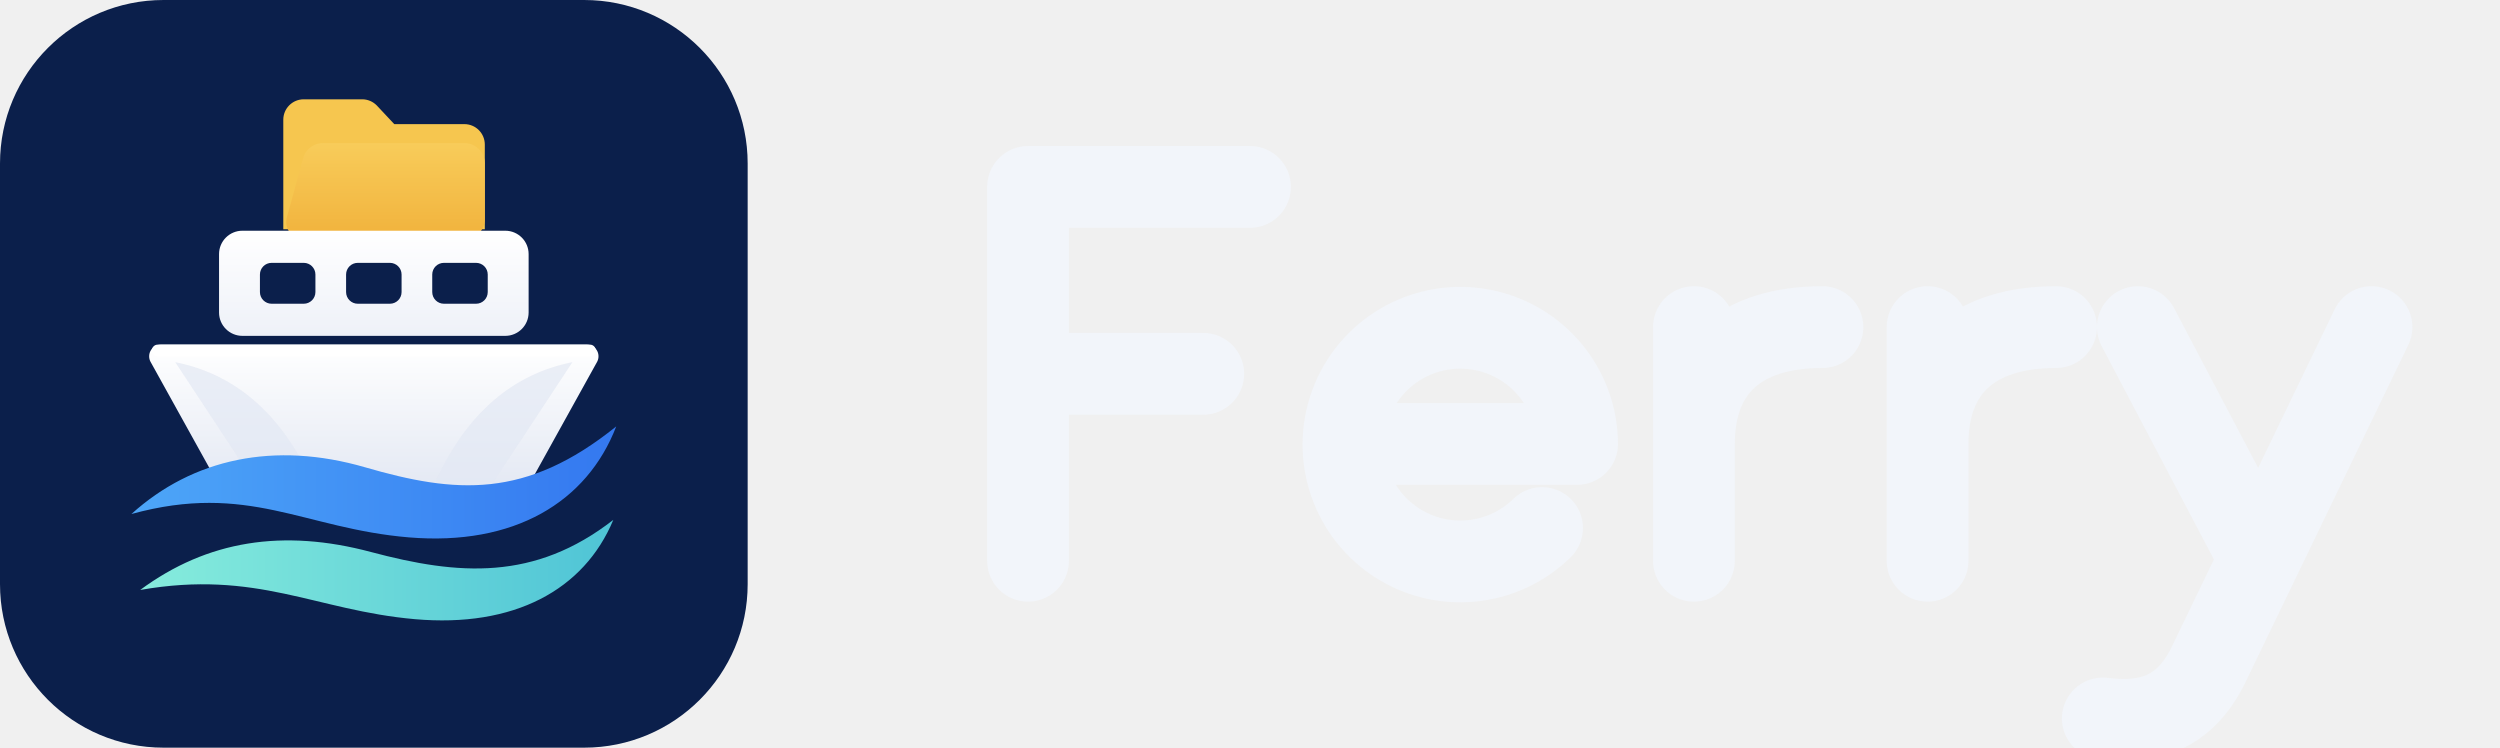
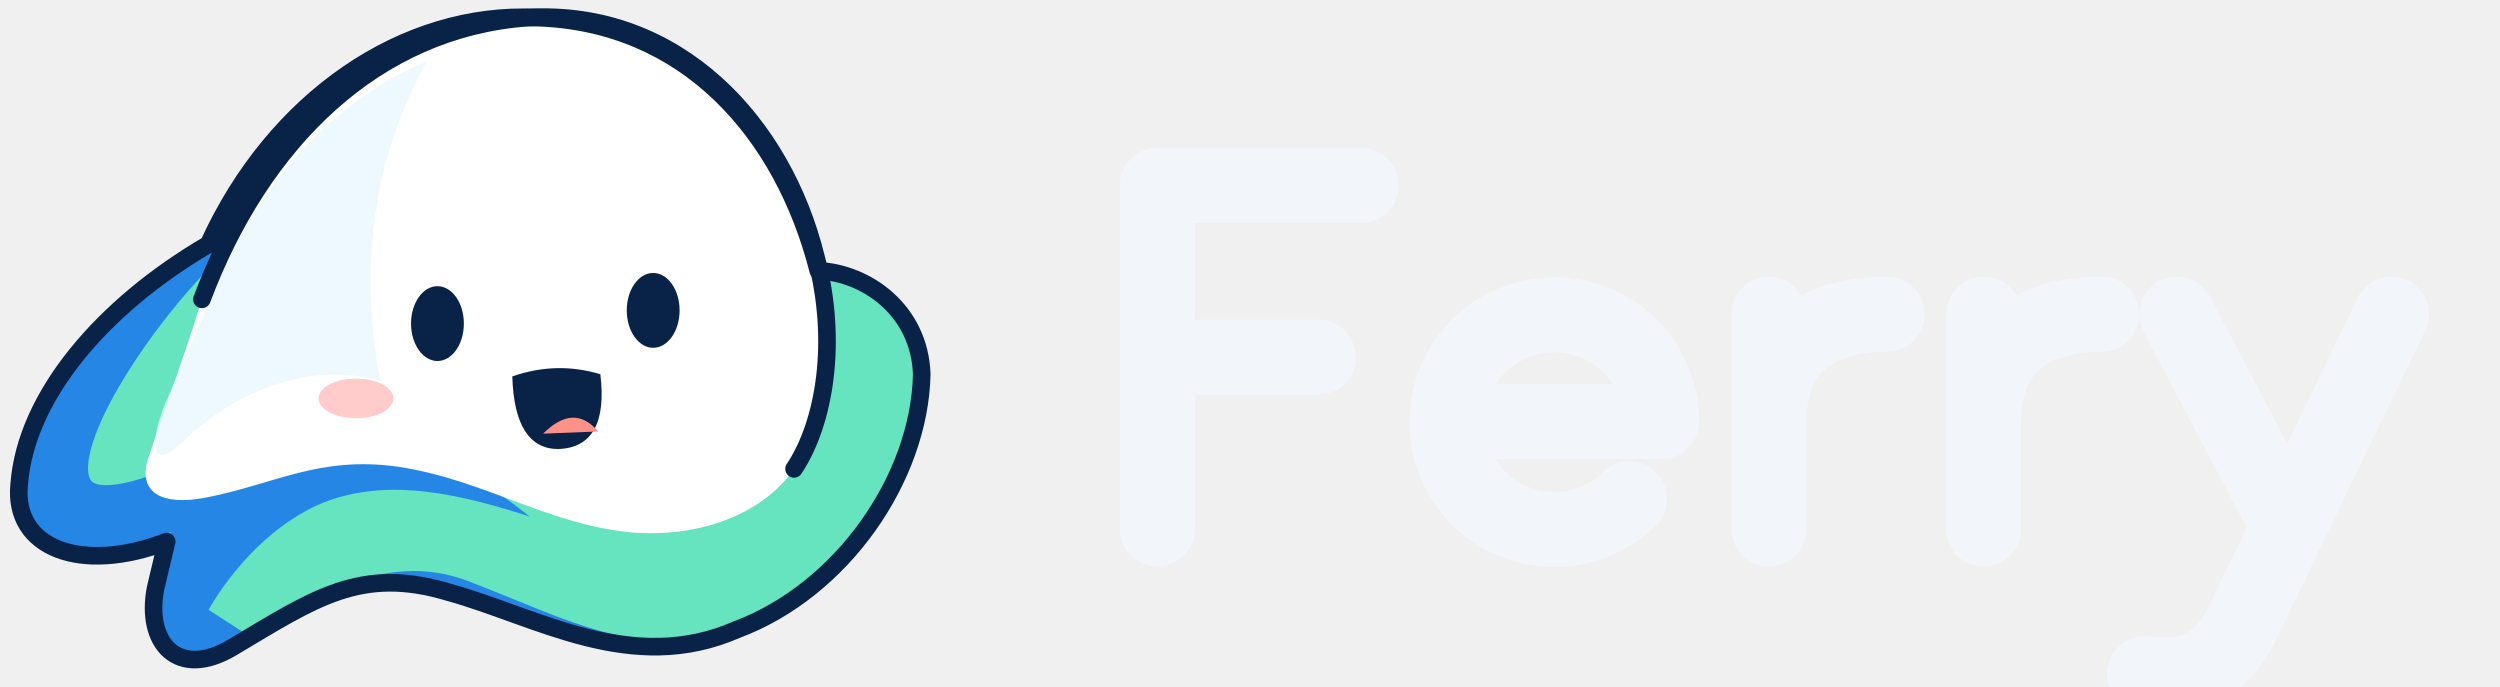
- <svg xmlns="http://www.w3.org/2000/svg" viewBox="0 0 214 64" role="img" aria-label="Ferry">
-   <svg x="0" y="0" width="64" height="64" viewBox="0 0 512 512">
+ <svg xmlns="http://www.w3.org/2000/svg" viewBox="0 0 364 100" role="img" aria-label="Ferry">
+   <svg x="0" y="0" width="137" height="100" viewBox="8 14 426 312">
    <defs>
-       <linearGradient id="hull" x1="0" y1="0" x2="0" y2="1">
-         <stop offset="0" stop-color="#FFFFFF" />
-         <stop offset="1" stop-color="#E3E8F3" />
-       </linearGradient>
-       <linearGradient id="cabin" x1="0" y1="0" x2="0" y2="1">
-         <stop offset="0" stop-color="#FFFFFF" />
-         <stop offset="1" stop-color="#EEF1F8" />
-       </linearGradient>
-       <linearGradient id="wave1" x1="0" y1="0" x2="1" y2="0">
-         <stop offset="0" stop-color="#4DA6F8" />
-         <stop offset="1" stop-color="#3478F0" />
-       </linearGradient>
-       <linearGradient id="wave2" x1="0" y1="0" x2="1" y2="0">
-         <stop offset="0" stop-color="#86ECDC" />
-         <stop offset="1" stop-color="#4FC4D6" />
-       </linearGradient>
-       <linearGradient id="folderFront" x1="0" y1="0" x2="0" y2="1">
-         <stop offset="0" stop-color="#F8CC5A" />
-         <stop offset="1" stop-color="#F1B23C" />
-       </linearGradient>
+       <clipPath id="wclip">
+         <path d="M 102,125 C 132,59 191,19 251,22 C 319,24 363,74 379,137 C 401,138 425,155 426,184 C 425,231 390,282 342,300 C 294,321 251,294 211,283 C 171,271 150,286 113,308 C 88,323 73,306 78,281 L 83,260 C 44,275 13,263 16,234 C 19,194 54,153 102,125 Z" />
+       </clipPath>
    </defs>
-     <rect width="512" height="512" rx="112" fill="#0B1F4B" />
-     <path d="M194 82a14 14 0 0 1 14-14h40a14 14 0 0 1 10 4.2l12 12.8h48a14 14 0 0 1 14 14v58H194z" fill="#F6C64F" />
-     <path d="M222 98h96a14 14 0 0 1 14 14v38a14 14 0 0 1-14 14H208a12 12 0 0 1-11.6-15l11.2-40.6A14 14 0 0 1 222 98z" fill="url(#folderFront)" />
-     <rect x="150" y="158" width="212" height="72" rx="16" fill="url(#cabin)" />
-     <rect x="178" y="180" width="38" height="28" rx="8" fill="#0B1F4B" />
-     <rect x="237" y="180" width="38" height="28" rx="8" fill="#0B1F4B" />
-     <rect x="296" y="180" width="38" height="28" rx="8" fill="#0B1F4B" />
-     <path d="M110 236h292a8 8 0 0 1 7 11.6L360 336H152L103 247.6A8 8 0 0 1 110 236z" fill="url(#hull)" />
-     <path d="M120 248c40 8 72 34 94 82l-40 0z" fill="#E3E8F3" opacity=".7" />
-     <path d="M392 248c-40 8-72 34-94 82l40 0z" fill="#E3E8F3" opacity=".7" />
-     <rect x="104" y="236" width="304" height="8" rx="4" fill="#FFFFFF" />
-     <path d="M90 352c42-38 98-50 160-32s110 22 172-28c-20 52-70 82-142 76s-110-38-190-16z" fill="url(#wave1)" />
-     <path d="M96 404c46-34 98-42 158-26s112 20 166-22c-20 48-68 74-136 68s-108-34-188-20z" fill="url(#wave2)" />
+     <g clip-path="url(#wclip)">
+       <path d="M 102,125 C 132,59 191,19 251,22 C 319,24 363,74 379,137 C 401,138 425,155 426,184 C 425,231 390,282 342,300 C 294,321 251,294 211,283 C 171,271 150,286 113,308 C 88,323 73,306 78,281 L 83,260 C 44,275 13,263 16,234 C 19,194 54,153 102,125 Z" fill="#66E4C0" />
+       <path d="M 102,125 C 70,147 31,186 22,220 C 13,253 34,265 66,254 C 92,245 98,239 90,269 C 78,314 91,320 120,302 C 159,278 188,266 221,279 C 255,290 276,305 307,305 C 275,289 255,259 217,237 C 179,212 143,209 110,224 C 85,236 49,252 41,235 C 30,213 74,151 102,125Z" fill="#2586E6" stroke="#2586E6" stroke-width="16" stroke-linejoin="round" />
+       <path d="M 119,302 C 162,276 191,267 220,278 C 267,296 296,314 342,300 C 390,284 425,229 426,184 C 427,161 410,144 379,137 C 394,168 383,206 358,229 C 324,262 291,263 252,250 C 216,238 184,231 155,242 C 132,251 113,272 102,291 Z" fill="#65E4BF" />
+       <path d="M 99,150 C 126,78 178,27 247,22 C 315,18 363,70 378,131 C 388,169 382,206 368,227 C 355,246 328,258 296,256 C 257,253 228,232 188,226 C 152,221 132,234 101,240 C 81,244 69,238 75,221 C 83,197 91,176 99,150 Z" fill="#FFFFFF" />
+       <path d="M 103,150 C 126,92 163,58 201,42 C 177,86 170,134 180,187 C 149,178 115,191 91,214 C 77,228 74,219 82,198Z" fill="#E7F5FF" opacity=".75" />
+     </g>
+     <path d="M 102,125 C 132,59 191,19 251,22 C 319,24 363,74 379,137 C 401,138 425,155 426,184 C 425,231 390,282 342,300 C 294,321 251,294 211,283 C 171,271 150,286 113,308 C 88,323 73,306 78,281 L 83,260 C 44,275 13,263 16,234 C 19,194 54,153 102,125 Z" fill="none" stroke="#092348" stroke-width="8" stroke-linejoin="round" />
+     <path d="M 99,150 C 126,78 178,27 247,22 C 315,18 363,70 378,131 C 388,169 382,206 368,227" fill="none" stroke="#092348" stroke-width="8" stroke-linecap="round" />
+     <ellipse cx="206" cy="161" rx="12" ry="17" fill="#092348" />
+     <ellipse cx="304" cy="155" rx="12" ry="17" fill="#092348" />
+     <path d="M 240 185 Q 260 178 280 184 Q 284 217 261 218 Q 241 218 240 185Z" fill="#092348" />
+     <path d="M 254 211 Q 268 197 279 210" fill="#FF9189" />
+     <ellipse cx="169" cy="195" rx="17" ry="9" fill="#FFC5C5" opacity=".9" />
  </svg>
-   <g transform="translate(80 0)" fill="none" stroke="#F2F5FA" stroke-width="7" stroke-linecap="round" stroke-linejoin="round">
+   <g transform="translate(156 2) scale(1.5625)" fill="none" stroke="#F2F5FA" stroke-width="7" stroke-linecap="round" stroke-linejoin="round">
    <path d="M8 48V16h19M8 32h15" />
    <path d="M35 38h20a10 10 0 1 0-3 7.2" />
    <path d="M65 28v20M65 38c0-6.5 4-10 11-10" />
    <path d="M85 28v20M85 38c0-6.5 4-10 11-10" />
    <path d="M103 28l10 19M123 28l-14 29c-2 4-5 5-9 4.5" />
  </g>
</svg>
